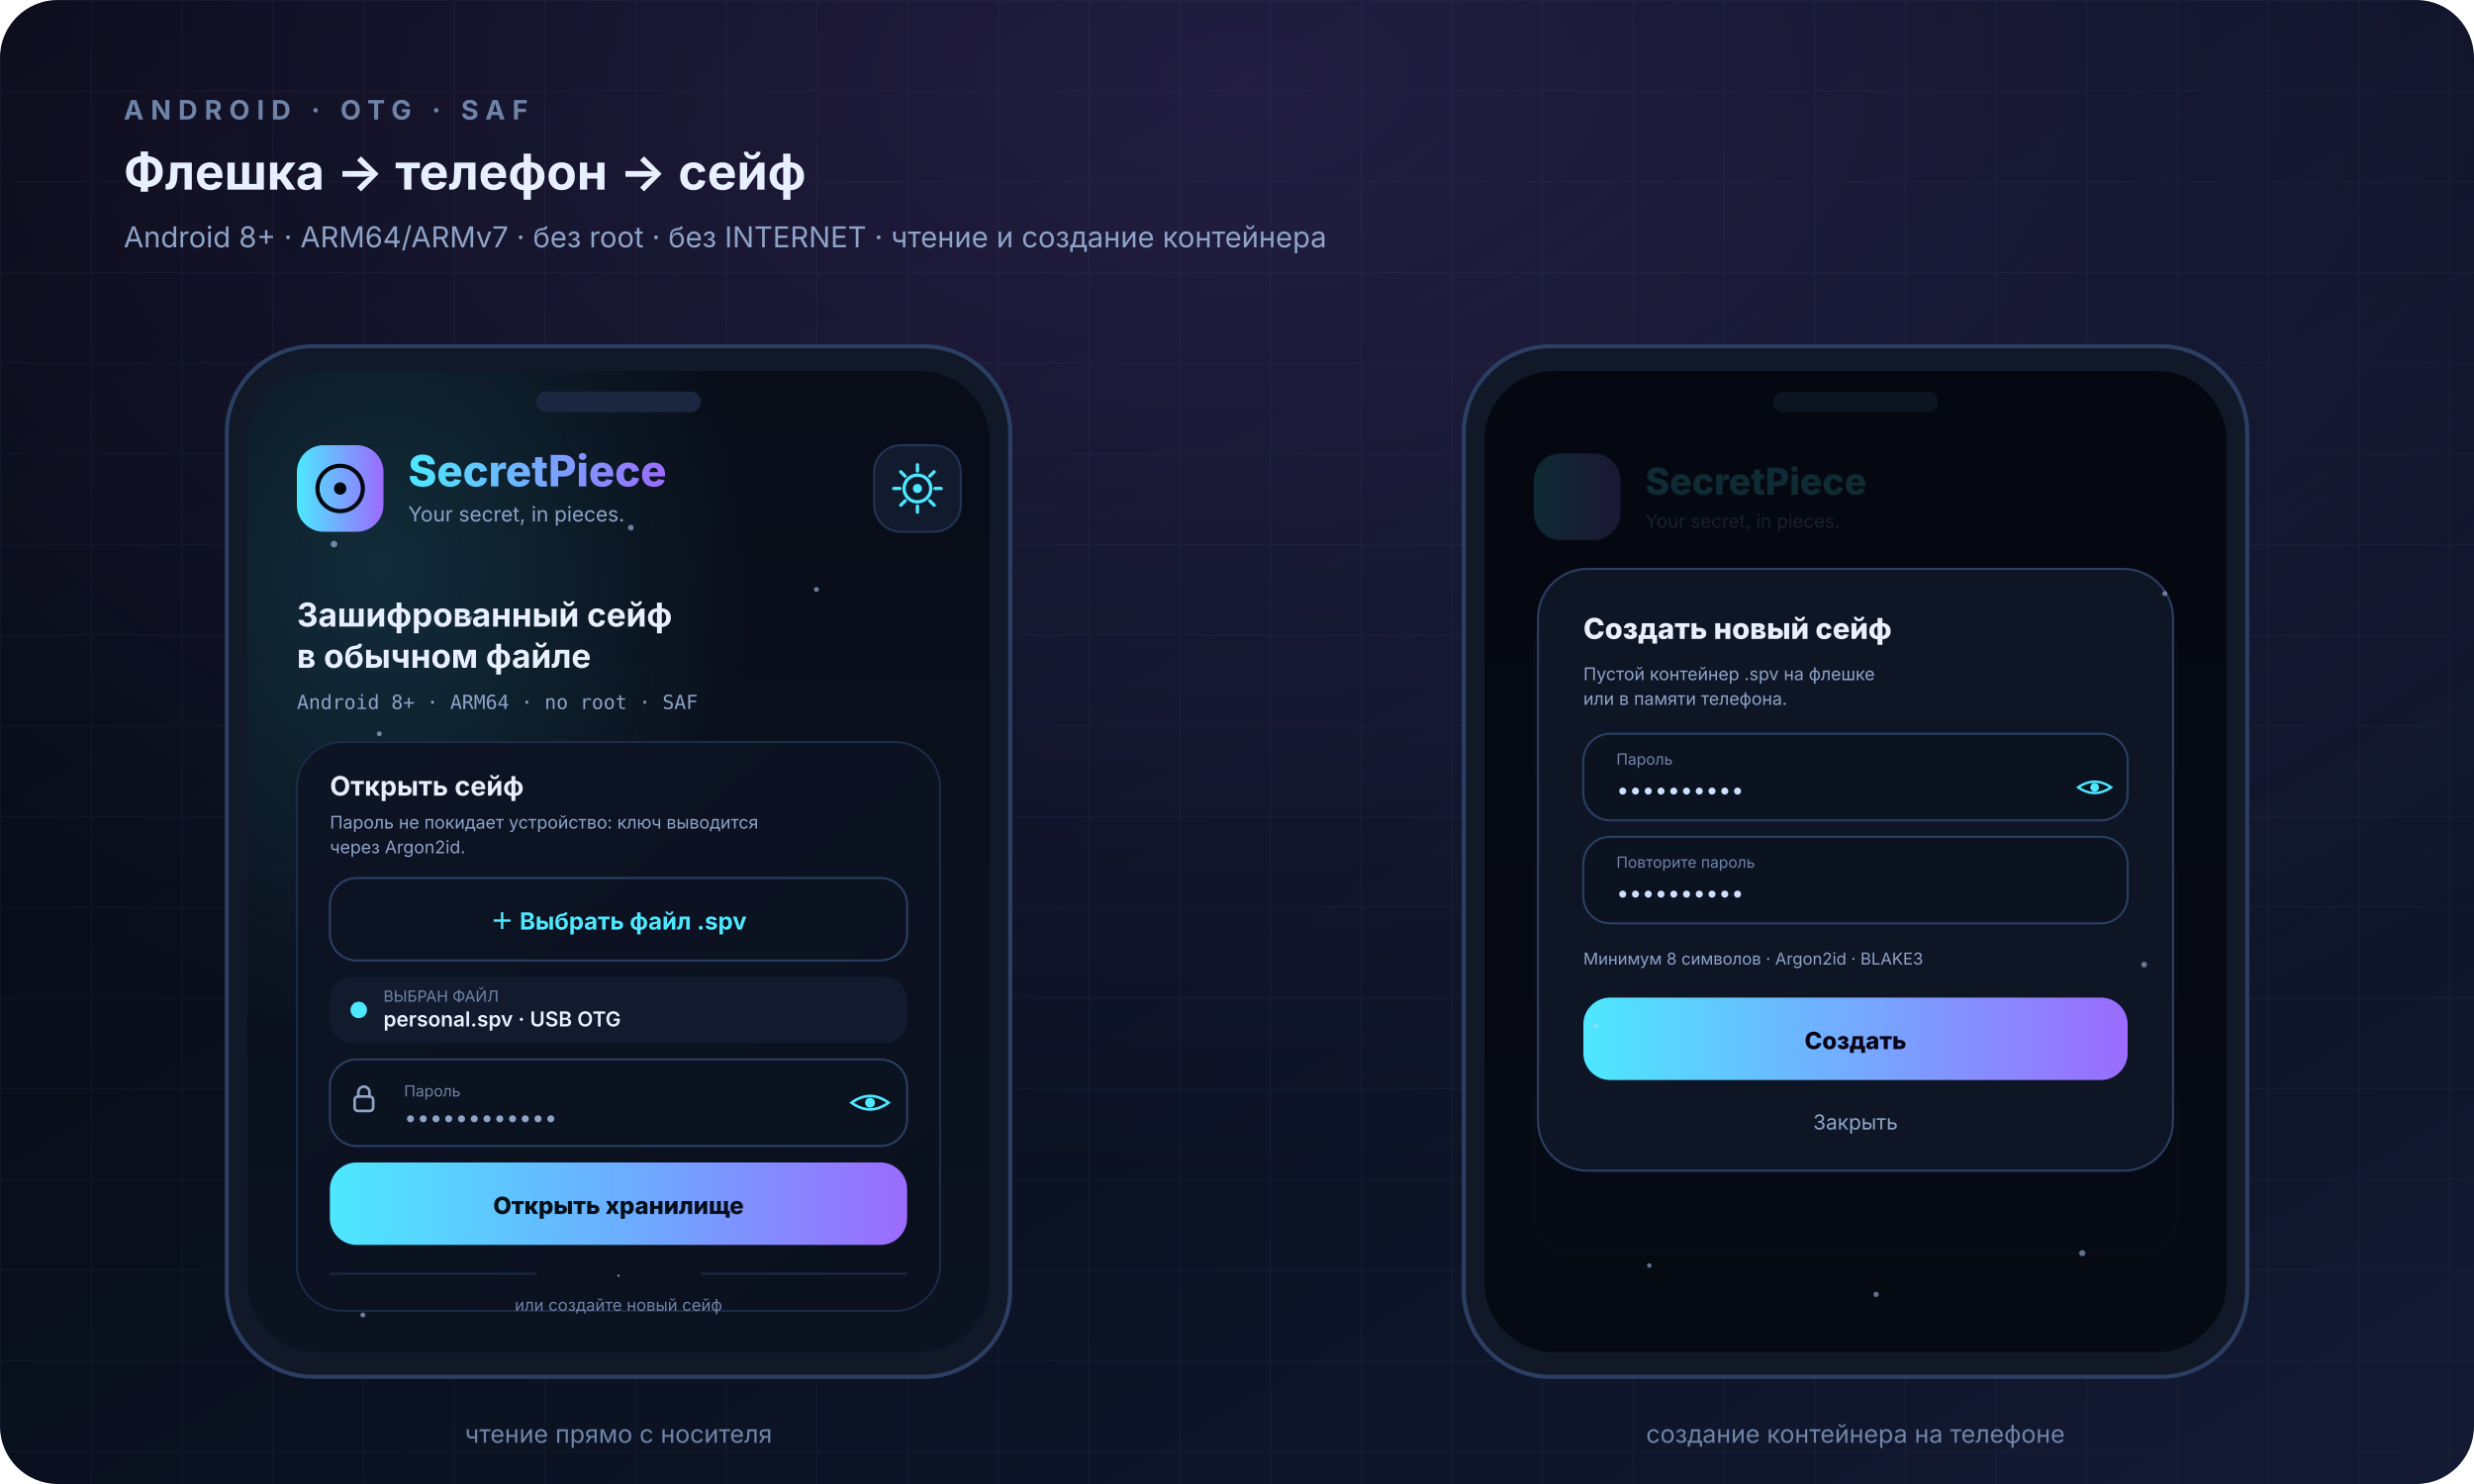
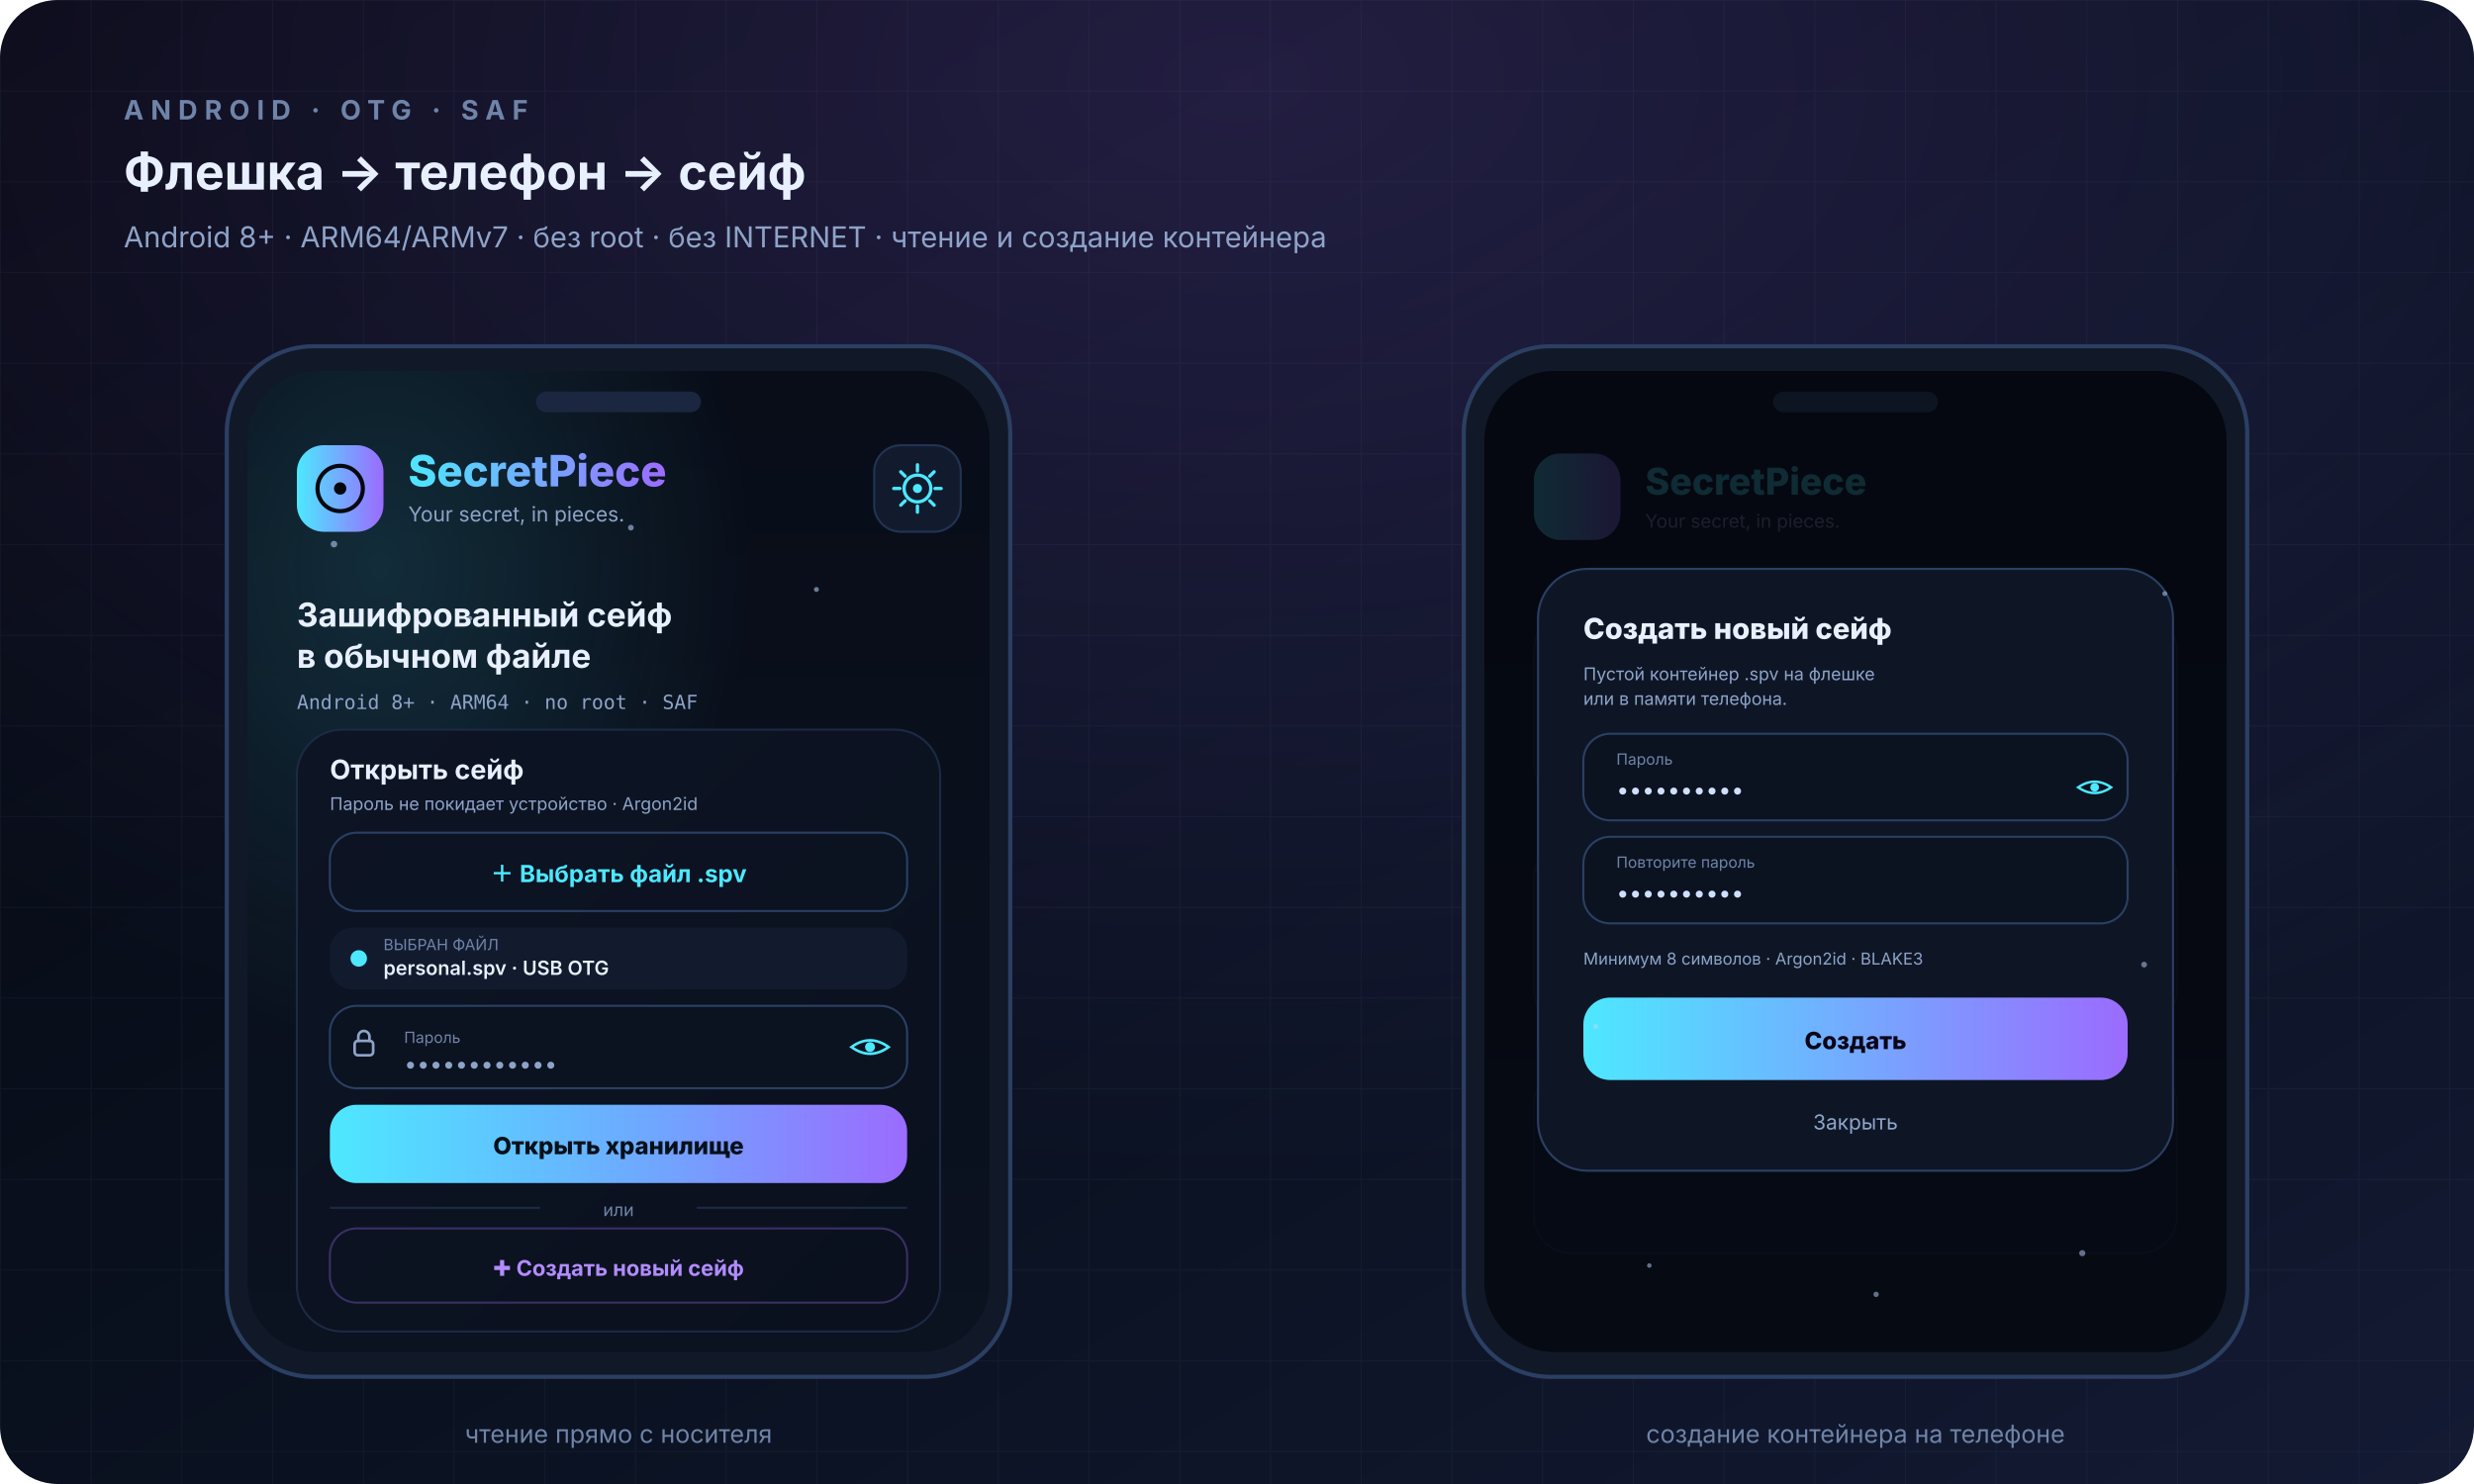
<svg xmlns="http://www.w3.org/2000/svg" width="1200" height="720" viewBox="0 0 1200 720" role="img" aria-label="SecretPiece for Android: unlock a vault from a USB drive and create a new container on the phone">
  <defs>
    <linearGradient id="bg" x1="0" y1="0" x2="1" y2="1">
      <stop offset="0" stop-color="#05080f" />
      <stop offset="0.55" stop-color="#0a1120" />
      <stop offset="1" stop-color="#131a33" />
    </linearGradient>
    <linearGradient id="phone" x1="0" y1="0" x2="0" y2="1">
      <stop offset="0" stop-color="#080d18" />
      <stop offset="1" stop-color="#0b1220" />
    </linearGradient>
    <linearGradient id="accent" x1="0" y1="0" x2="1" y2="0">
      <stop offset="0" stop-color="#4de8ff" />
      <stop offset="1" stop-color="#9b6bff" />
    </linearGradient>
    <linearGradient id="cta" x1="0" y1="0" x2="1" y2="0">
      <stop offset="0" stop-color="#4de8ff" />
      <stop offset="0.55" stop-color="#6ea8ff" />
      <stop offset="1" stop-color="#9b6bff" />
    </linearGradient>
    <linearGradient id="card" x1="0" y1="0" x2="1" y2="1">
      <stop offset="0" stop-color="#0d1424" />
      <stop offset="1" stop-color="#0a101d" />
    </linearGradient>
    <radialGradient id="glow" cx="0.5" cy="0.05" r="0.75">
      <stop offset="0" stop-color="#9b6bff" stop-opacity="0.18" />
      <stop offset="1" stop-color="#9b6bff" stop-opacity="0" />
    </radialGradient>
    <radialGradient id="snowglow" cx="0.18" cy="0.2" r="0.5">
      <stop offset="0" stop-color="#4de8ff" stop-opacity="0.14" />
      <stop offset="1" stop-color="#4de8ff" stop-opacity="0" />
    </radialGradient>
    <pattern id="grid" width="44" height="44" patternUnits="userSpaceOnUse">
      <path d="M44 0H0V44" fill="none" stroke="#9dbcff" stroke-opacity="0.05" stroke-width="1" />
    </pattern>
  </defs>
  <rect width="1200" height="720" rx="28" fill="url(#bg)" />
  <rect width="1200" height="720" rx="28" fill="url(#grid)" />
  <rect width="1200" height="720" rx="28" fill="url(#glow)" />
  <g font-family="-apple-system, BlinkMacSystemFont, 'Segoe UI', Inter, Roboto, sans-serif">
    <text x="60" y="58" font-size="13" font-weight="700" letter-spacing="3.4" fill="#6f84a8">ANDROID · OTG · SAF</text>
    <text x="60" y="92" font-size="24" font-weight="700" fill="#e8f0ff">Флешка → телефон → сейф</text>
    <text x="60" y="120" font-size="14" fill="#8ea3c8">Android 8+ · ARM64/ARMv7 · без root · без INTERNET · чтение и создание контейнера</text>
    <g transform="translate(110 168)">
      <rect x="0" y="0" width="380" height="500" rx="42" fill="#111827" stroke="#2b3f63" stroke-width="2" />
      <rect x="10" y="12" width="360" height="476" rx="34" fill="url(#phone)" />
      <rect x="10" y="12" width="360" height="476" rx="34" fill="url(#snowglow)" />
      <rect x="150" y="22" width="80" height="10" rx="5" fill="#1b2740" />
      <g fill="#bbd8ff" opacity="0.55">
        <circle cx="52" cy="96" r="1.6" />
        <circle cx="118" cy="132" r="1.1" />
        <circle cx="196" cy="88" r="1.4" />
        <circle cx="286" cy="118" r="1.2" />
        <circle cx="332" cy="72" r="1.6" />
        <circle cx="74" cy="188" r="1.2" />
        <circle cx="310" cy="196" r="1.5" />
        <circle cx="160" cy="236" r="1.1" />
        <circle cx="250" cy="300" r="1.3" />
        <circle cx="46" cy="330" r="1.4" />
        <circle cx="340" cy="352" r="1.2" />
        <circle cx="120" cy="420" r="1.5" />
        <circle cx="292" cy="446" r="1.1" />
        <circle cx="66" cy="470" r="1.2" />
      </g>
      <g transform="translate(34 48)">
        <rect x="0" y="0" width="42" height="42" rx="13" fill="url(#accent)" />
        <circle cx="21" cy="21" r="11" fill="none" stroke="#05080f" stroke-width="2" />
        <circle cx="21" cy="21" r="3" fill="#05080f" />
        <text x="54" y="20" font-size="21" font-weight="800" fill="url(#accent)">SecretPiece</text>
        <text x="54" y="37" font-size="10" fill="#8ea3c8">Your secret, in pieces.</text>
        <rect x="280" y="0" width="42" height="42" rx="13" fill="#121b2e" stroke="#223354" />
        <g stroke="#4de8ff" stroke-width="1.6" fill="none" stroke-linecap="round">
          <circle cx="301" cy="21" r="6.5" />
          <circle cx="301" cy="21" r="2.2" fill="#4de8ff" stroke="none" />
          <path d="M301 9.5v3M301 29.5v3M289.5 21h3M309.5 21h3" />
          <path d="M292.9 12.9l2.1 2.1M307 27l2.1 2.1M309.1 12.9L307 15M295 27l-2.1 2.1" />
        </g>
      </g>
      <text x="34" y="136" font-size="16" font-weight="700" fill="#e8f0ff">Зашифрованный сейф</text>
      <text x="34" y="156" font-size="16" font-weight="700" fill="#e8f0ff">в обычном файле</text>
      <text x="34" y="176" font-size="9.5" fill="#8ea3c8" font-family="ui-monospace, Menlo, Consolas, monospace">Android 8+ · ARM64 · no root · SAF</text>
-       <rect x="34" y="192" width="312" height="276" rx="22" fill="url(#card)" stroke="#1b2a45" />
-       <text x="50" y="218" font-size="13" font-weight="700" fill="#e8f0ff">Открыть сейф</text>
-       <text x="50" y="234" font-size="8.5" fill="#8ea3c8">Пароль не покидает устройство: ключ выводится</text>
-       <text x="50" y="246" font-size="8.5" fill="#8ea3c8">через Argon2id.</text>
-       <rect x="50" y="258" width="280" height="40" rx="13" fill="none" stroke="#2b3f63" />
-       <text x="190" y="283" font-size="11.5" font-weight="700" fill="#4de8ff" text-anchor="middle">＋  Выбрать файл .spv</text>
-       <rect x="50" y="306" width="280" height="32" rx="11" fill="#121b2e" />
-       <circle cx="64" cy="322" r="4" fill="#4de8ff" />
-       <text x="76" y="318" font-size="7.5" fill="#6f84a8">ВЫБРАН ФАЙЛ</text>
-       <text x="76" y="330" font-size="10" font-weight="600" fill="#e8f0ff">personal.spv · USB OTG</text>
-       <rect x="50" y="346" width="280" height="42" rx="13" fill="#0b1220" stroke="#2b3f63" />
+       <rect x="34" y="186" width="312" height="292" rx="22" fill="url(#card)" stroke="#1b2a45" />
+       <text x="50" y="210" font-size="13" font-weight="700" fill="#e8f0ff">Открыть сейф</text>
+       <text x="50" y="225" font-size="8.5" fill="#8ea3c8">Пароль не покидает устройство · Argon2id</text>
+       <rect x="50" y="236" width="280" height="38" rx="13" fill="none" stroke="#2b3f63" />
+       <text x="190" y="260" font-size="11.5" font-weight="700" fill="#4de8ff" text-anchor="middle">＋  Выбрать файл .spv</text>
+       <rect x="50" y="282" width="280" height="30" rx="11" fill="#121b2e" />
+       <circle cx="64" cy="297" r="4" fill="#4de8ff" />
+       <text x="76" y="293" font-size="7.5" fill="#6f84a8">ВЫБРАН ФАЙЛ</text>
+       <text x="76" y="305" font-size="9.5" font-weight="600" fill="#e8f0ff">personal.spv · USB OTG</text>
+       <rect x="50" y="320" width="280" height="40" rx="13" fill="#0b1220" stroke="#2b3f63" />
      <g stroke="#8ea3c8" stroke-width="1.3" fill="none" stroke-linecap="round">
-         <rect x="62" y="364" width="9" height="7" rx="1.6" />
-         <path d="M63.8 364v-2.1a2.7 2.7 0 0 1 5.4 0V364" />
+         <rect x="62" y="337" width="9" height="7" rx="1.6" />
+         <path d="M63.8 337v-2.1a2.7 2.7 0 0 1 5.4 0V337" />
      </g>
-       <text x="86" y="364" font-size="7.5" fill="#6f84a8">Пароль</text>
-       <text x="86" y="378" font-size="11" fill="#8ea3c8">••••••••••••</text>
+       <text x="86" y="338" font-size="7.5" fill="#6f84a8">Пароль</text>
+       <text x="86" y="352" font-size="11" fill="#8ea3c8">••••••••••••</text>
      <g stroke="#4de8ff" stroke-width="1.3" fill="none">
-         <path d="M303 367q9 -6.5 18 0q-9 6.5 -18 0z" />
-         <circle cx="312" cy="367" r="2.4" fill="#4de8ff" stroke="none" />
+         <path d="M303 340q9 -6.5 18 0q-9 6.5 -18 0z" />
+         <circle cx="312" cy="340" r="2.4" fill="#4de8ff" stroke="none" />
      </g>
-       <rect x="50" y="396" width="280" height="40" rx="13" fill="url(#cta)" />
-       <text x="190" y="421" font-size="11.5" font-weight="800" fill="#06101a" text-anchor="middle">Открыть хранилище</text>
-       <line x1="50" y1="450" x2="150" y2="450" stroke="#1c2a44" />
-       <text x="190" y="454" font-size="9" fill="#6f84a8" text-anchor="middle">·</text>
-       <line x1="230" y1="450" x2="330" y2="450" stroke="#1c2a44" />
-       <text x="190" y="468" font-size="8" fill="#6f84a8" text-anchor="middle">или создайте новый сейф</text>
+       <rect x="50" y="368" width="280" height="38" rx="13" fill="url(#cta)" />
+       <text x="190" y="392" font-size="11.5" font-weight="800" fill="#06101a" text-anchor="middle">Открыть хранилище</text>
+       <line x1="50" y1="418" x2="152" y2="418" stroke="#1c2a44" />
+       <text x="190" y="422" font-size="8.5" fill="#6f84a8" text-anchor="middle">или</text>
+       <line x1="228" y1="418" x2="330" y2="418" stroke="#1c2a44" />
+       <rect x="50" y="428" width="280" height="36" rx="13" fill="none" stroke="#3a2f63" />
+       <text x="190" y="451" font-size="10.5" font-weight="700" fill="#b28cff" text-anchor="middle">✚  Создать новый сейф</text>
    </g>
    <g transform="translate(710 168)">
      <rect x="0" y="0" width="380" height="500" rx="42" fill="#111827" stroke="#2b3f63" stroke-width="2" />
      <rect x="10" y="12" width="360" height="476" rx="34" fill="url(#phone)" />
      <rect x="150" y="22" width="80" height="10" rx="5" fill="#1b2740" />
      <g opacity="0.35">
        <rect x="34" y="52" width="42" height="42" rx="13" fill="url(#accent)" />
        <text x="88" y="72" font-size="18" font-weight="800" fill="#4de8ff">SecretPiece</text>
        <text x="88" y="88" font-size="9" fill="#8ea3c8">Your secret, in pieces.</text>
        <rect x="34" y="130" width="312" height="90" rx="18" fill="#0d1424" stroke="#1b2a45" />
        <rect x="34" y="240" width="312" height="90" rx="18" fill="#0d1424" stroke="#1b2a45" />
        <rect x="34" y="350" width="312" height="90" rx="18" fill="#0d1424" stroke="#1b2a45" />
      </g>
      <rect x="10" y="12" width="360" height="476" rx="34" fill="#02040a" opacity="0.55" />
      <rect x="36" y="108" width="308" height="292" rx="24" fill="#0e1626" stroke="#2b3f63" />
      <text x="58" y="142" font-size="14" font-weight="800" fill="#e8f0ff">Создать новый сейф</text>
      <text x="58" y="162" font-size="8.5" fill="#8ea3c8">Пустой контейнер .spv на флешке</text>
      <text x="58" y="174" font-size="8.5" fill="#8ea3c8">или в памяти телефона.</text>
      <rect x="58" y="188" width="264" height="42" rx="13" fill="#0b1220" stroke="#2b3f63" />
      <text x="74" y="203" font-size="7.5" fill="#6f84a8">Пароль</text>
      <text x="74" y="219" font-size="11" fill="#cfe0ff">••••••••••</text>
      <g stroke="#4de8ff" stroke-width="1.2" fill="none">
        <path d="M298 214q8 -5.5 16 0q-8 5.5 -16 0z" />
        <circle cx="306" cy="214" r="2.1" fill="#4de8ff" stroke="none" />
      </g>
      <rect x="58" y="238" width="264" height="42" rx="13" fill="#0b1220" stroke="#2b3f63" />
      <text x="74" y="253" font-size="7.5" fill="#6f84a8">Повторите пароль</text>
      <text x="74" y="269" font-size="11" fill="#cfe0ff">••••••••••</text>
      <text x="58" y="300" font-size="8" fill="#8ea3c8">Минимум 8 символов · Argon2id · BLAKE3</text>
      <rect x="58" y="316" width="264" height="40" rx="13" fill="url(#accent)" />
      <text x="190" y="341" font-size="11.5" font-weight="800" fill="#0b0618" text-anchor="middle">Создать</text>
      <text x="190" y="380" font-size="10" fill="#8ea3c8" text-anchor="middle">Закрыть</text>
      <g fill="#bbd8ff" opacity="0.5">
        <circle cx="330" cy="300" r="1.4" />
        <circle cx="64" cy="330" r="1.2" />
        <circle cx="300" cy="440" r="1.5" />
        <circle cx="90" cy="446" r="1.1" />
        <circle cx="200" cy="460" r="1.3" />
        <circle cx="340" cy="120" r="1.2" />
      </g>
    </g>
    <g font-size="12" fill="#6f84a8">
      <text x="300" y="700" text-anchor="middle">чтение прямо с носителя</text>
      <text x="900" y="700" text-anchor="middle">создание контейнера на телефоне</text>
    </g>
  </g>
</svg>
